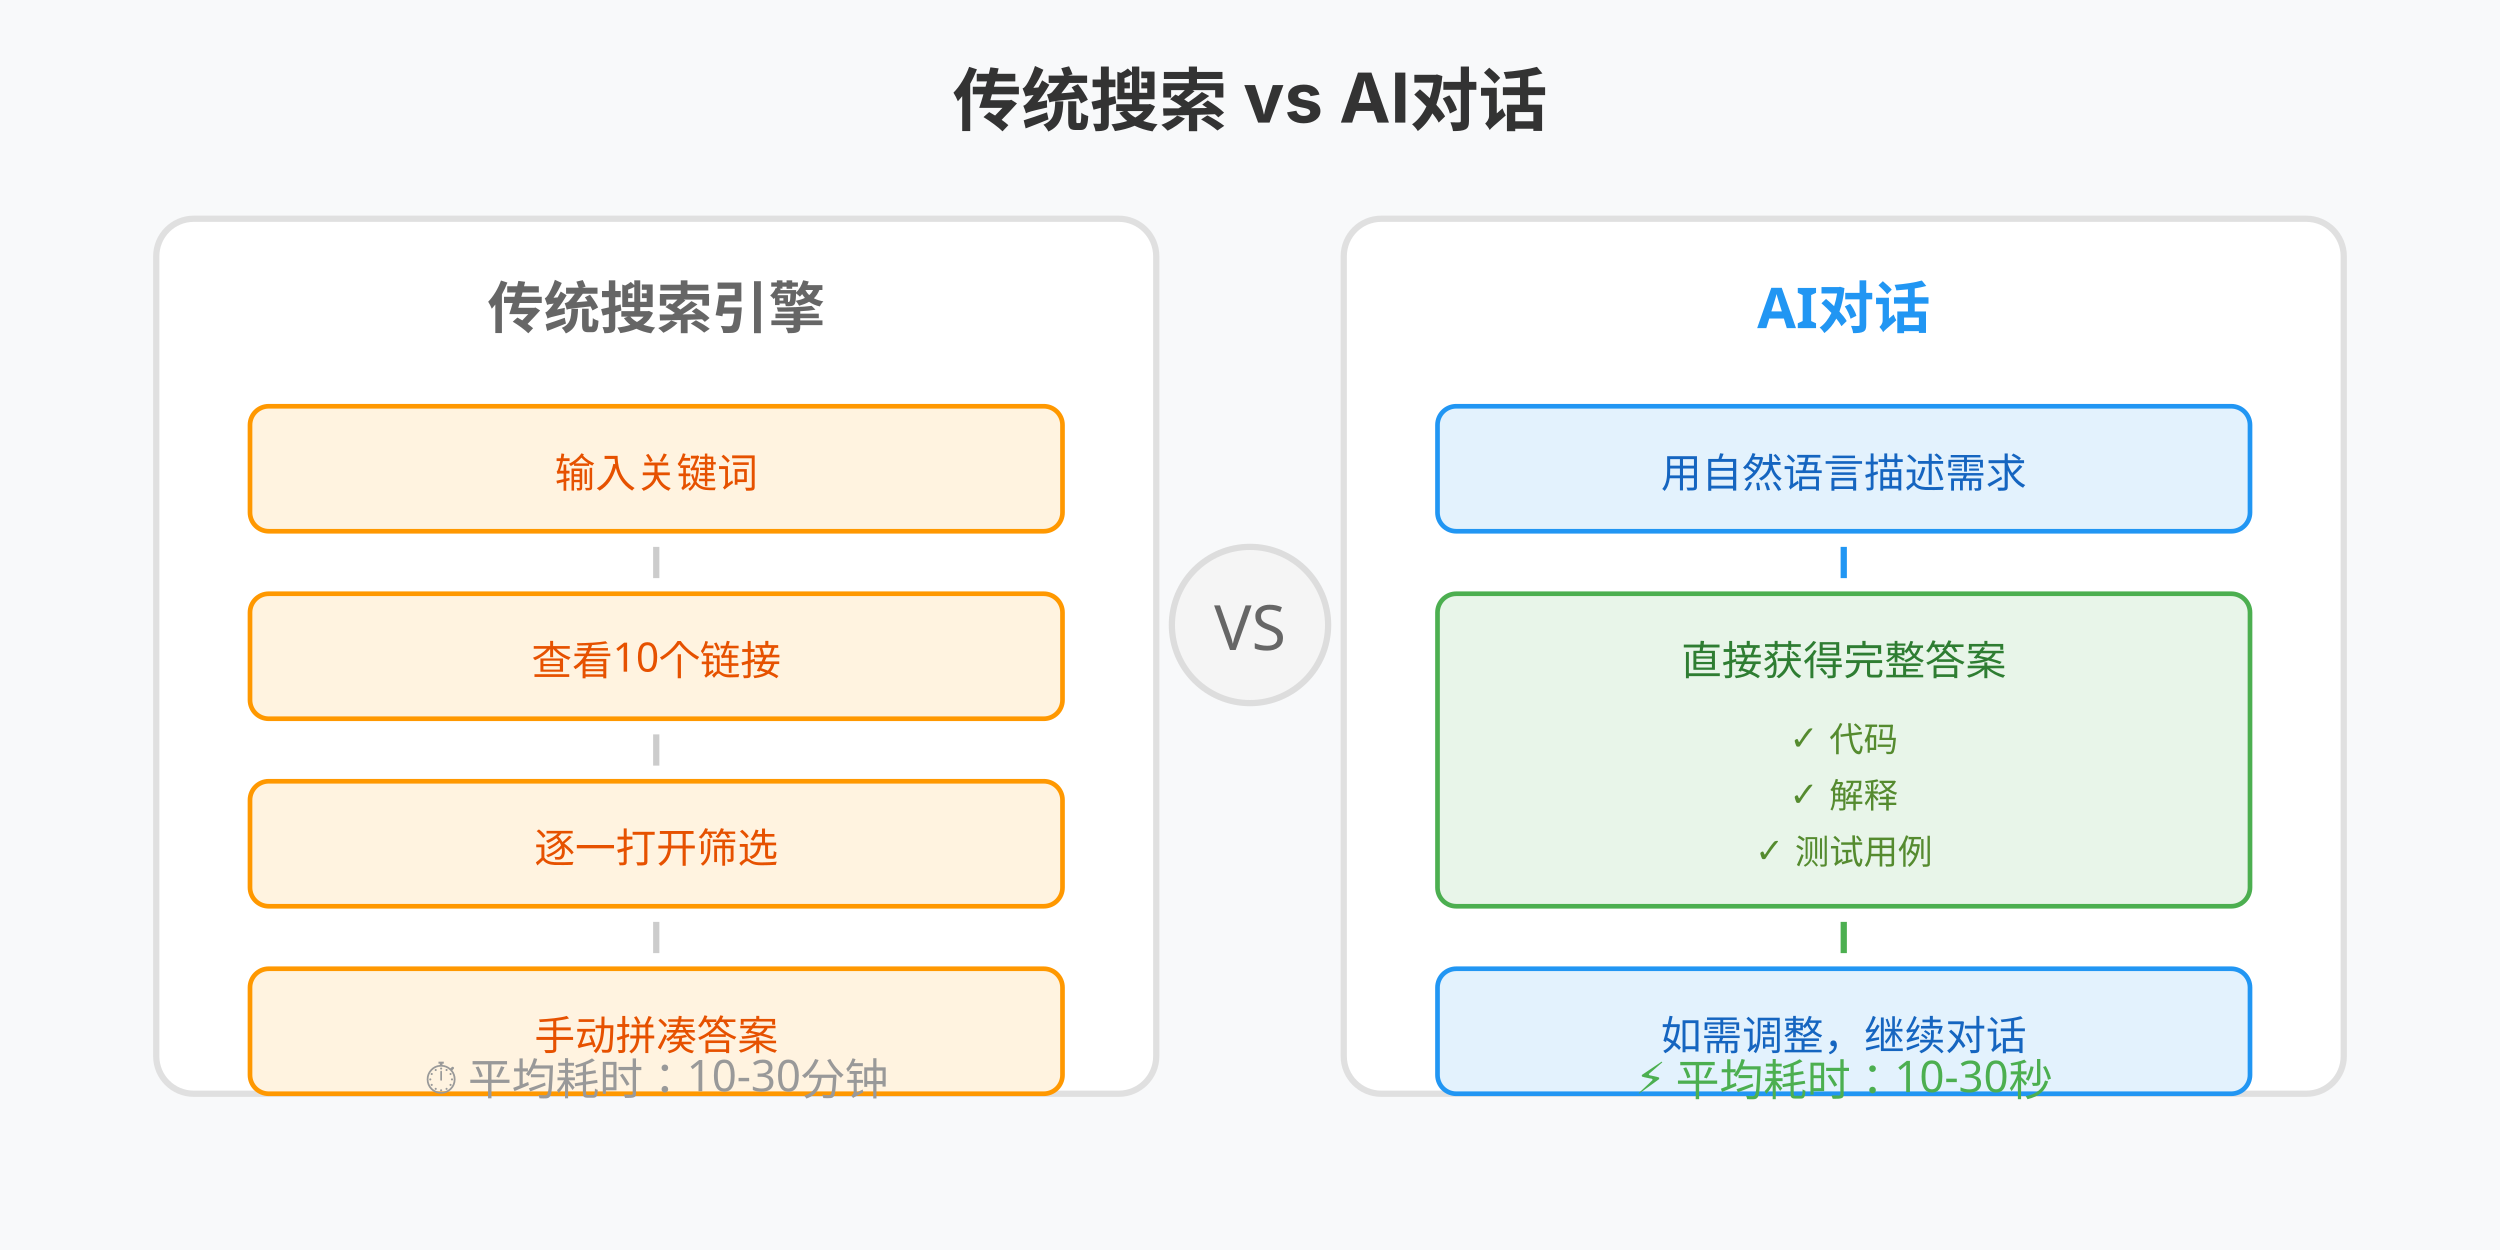
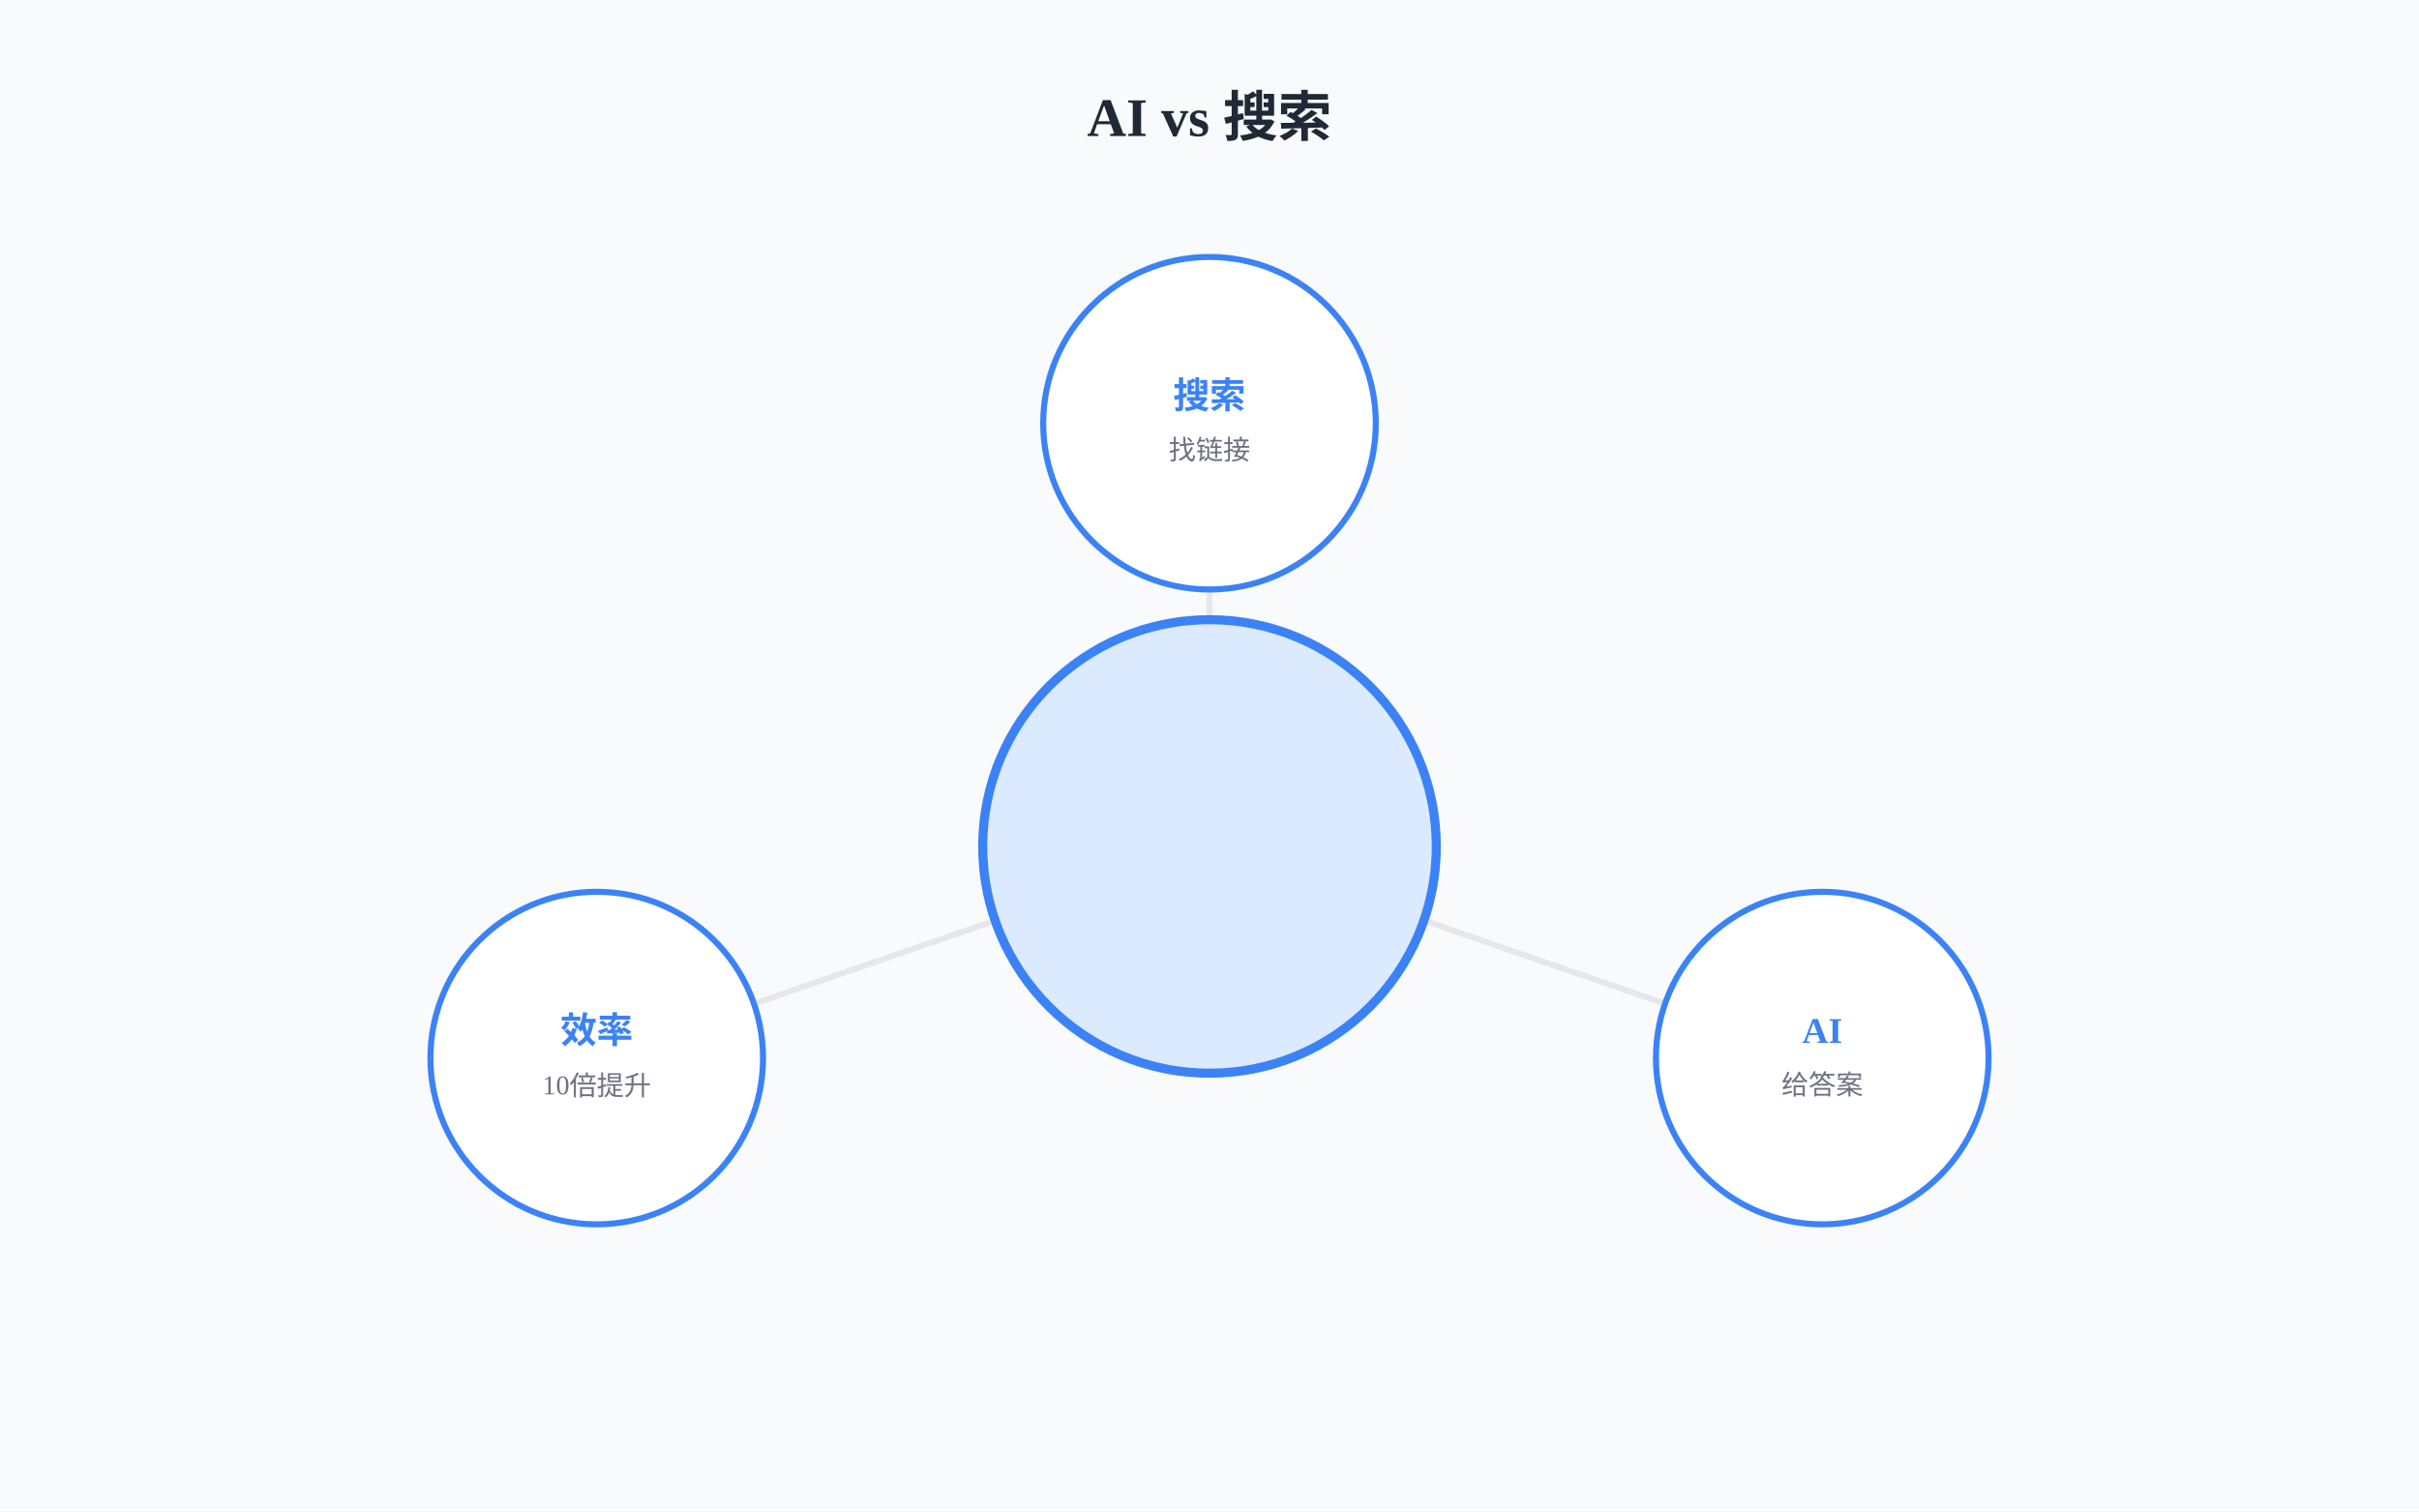
- <svg xmlns="http://www.w3.org/2000/svg" viewBox="0 0 800 400" width="800" height="400">
-   <rect width="800" height="400" fill="#f8f9fa" />
-   <text x="400" y="40" text-anchor="middle" font-family="system-ui, -apple-system, sans-serif" font-size="22" font-weight="bold" fill="#333">传统搜索 vs AI对话</text>
-   <rect x="50" y="70" width="320" height="280" rx="12" fill="#fff" stroke="#e0e0e0" stroke-width="2" />
-   <text x="210" y="105" text-anchor="middle" font-family="system-ui" font-size="18" font-weight="600" fill="#666">传统搜索引擎</text>
-   <g transform="translate(80, 130)">
-     <rect x="0" y="0" width="260" height="40" rx="6" fill="#fff3e0" stroke="#ff9800" stroke-width="1.5" />
-     <text x="130" y="26" text-anchor="middle" font-family="system-ui" font-size="13" fill="#e65100">输入关键词</text>
-     <path d="M130 45 L130 55" stroke="#ccc" stroke-width="2" marker-end="url(#arrowhead)" />
-     <rect x="0" y="60" width="260" height="40" rx="6" fill="#fff3e0" stroke="#ff9800" stroke-width="1.5" />
-     <text x="130" y="86" text-anchor="middle" font-family="system-ui" font-size="13" fill="#e65100">查看10个链接</text>
-     <path d="M130 105 L130 115" stroke="#ccc" stroke-width="2" />
-     <rect x="0" y="120" width="260" height="40" rx="6" fill="#fff3e0" stroke="#ff9800" stroke-width="1.5" />
-     <text x="130" y="146" text-anchor="middle" font-family="system-ui" font-size="13" fill="#e65100">逐一打开筛选</text>
-     <path d="M130 165 L130 175" stroke="#ccc" stroke-width="2" />
-     <rect x="0" y="180" width="260" height="40" rx="6" fill="#fff3e0" stroke="#ff9800" stroke-width="1.5" />
-     <text x="130" y="206" text-anchor="middle" font-family="system-ui" font-size="13" fill="#e65100">手动拼凑答案</text>
-   </g>
-   <text x="210" y="350" text-anchor="middle" font-family="system-ui" font-size="14" fill="#999">⏱️ 平均耗时：10-30分钟</text>
-   <rect x="430" y="70" width="320" height="280" rx="12" fill="#fff" stroke="#e0e0e0" stroke-width="2" />
-   <text x="590" y="105" text-anchor="middle" font-family="system-ui" font-size="18" font-weight="600" fill="#2196f3">AI对话</text>
-   <g transform="translate(460, 130)">
-     <rect x="0" y="0" width="260" height="40" rx="6" fill="#e3f2fd" stroke="#2196f3" stroke-width="1.5" />
-     <text x="130" y="26" text-anchor="middle" font-family="system-ui" font-size="13" fill="#1565c0">用自然语言描述需求</text>
-     <path d="M130 45 L130 55" stroke="#2196f3" stroke-width="2" />
-     <rect x="0" y="60" width="260" height="100" rx="6" fill="#e8f5e9" stroke="#4caf50" stroke-width="1.5" />
-     <text x="130" y="86" text-anchor="middle" font-family="system-ui" font-size="13" fill="#2e7d32" font-weight="500">直接获得完整答案</text>
-     <text x="130" y="110" text-anchor="middle" font-family="system-ui" font-size="11" fill="#558b2f">✓ 代码</text>
-     <text x="130" y="128" text-anchor="middle" font-family="system-ui" font-size="11" fill="#558b2f">✓ 解释</text>
-     <text x="130" y="146" text-anchor="middle" font-family="system-ui" font-size="11" fill="#558b2f">✓ 测试用例</text>
-     <path d="M130 165 L130 175" stroke="#4caf50" stroke-width="2" />
-     <rect x="0" y="180" width="260" height="40" rx="6" fill="#e3f2fd" stroke="#2196f3" stroke-width="1.5" />
-     <text x="130" y="206" text-anchor="middle" font-family="system-ui" font-size="13" fill="#1565c0">如需调整，继续对话</text>
-   </g>
-   <text x="590" y="350" text-anchor="middle" font-family="system-ui" font-size="14" fill="#4caf50">⚡ 平均耗时：10-30秒</text>
-   <circle cx="400" cy="200" r="25" fill="#f5f5f5" stroke="#ddd" stroke-width="2" />
-   <text x="400" y="208" text-anchor="middle" font-family="system-ui" font-size="20" fill="#666">VS</text>
+ <svg xmlns="http://www.w3.org/2000/svg" width="800" height="500">
+   <rect width="100%" height="100%" fill="#f9fafb" />
+   <text x="400" y="45" text-anchor="middle" font-size="18" fill="#1f2937" font-weight="bold">AI vs 搜索</text>
+   <line x1="400" y1="280" x2="400.0" y2="140.0" stroke="#e5e7eb" stroke-width="2" />
+   <circle cx="400.0" cy="140.0" r="55" fill="#ffffff" stroke="#3b82f6" stroke-width="2" />
+   <text x="400.0" y="135.0" text-anchor="middle" font-size="12" fill="#3b82f6" font-weight="bold">搜索</text>
+   <text x="400.0" y="152.0" text-anchor="middle" font-size="9" fill="#6b7280">找链接</text>
+   <line x1="400" y1="280" x2="602.65" y2="350.0" stroke="#e5e7eb" stroke-width="2" />
+   <circle cx="602.65" cy="350.0" r="55" fill="#ffffff" stroke="#3b82f6" stroke-width="2" />
+   <text x="602.65" y="345.0" text-anchor="middle" font-size="12" fill="#3b82f6" font-weight="bold">AI</text>
+   <text x="602.65" y="362.0" text-anchor="middle" font-size="9" fill="#6b7280">给答案</text>
+   <line x1="400" y1="280" x2="197.35" y2="350" stroke="#e5e7eb" stroke-width="2" />
+   <circle cx="197.35" cy="350" r="55" fill="#ffffff" stroke="#3b82f6" stroke-width="2" />
+   <text x="197.35" y="345" text-anchor="middle" font-size="12" fill="#3b82f6" font-weight="bold">效率</text>
+   <text x="197.35" y="362" text-anchor="middle" font-size="9" fill="#6b7280">10倍提升</text>
+   <circle cx="400" cy="280" r="75" fill="#dbeafe" stroke="#3b82f6" stroke-width="3" />
</svg>
